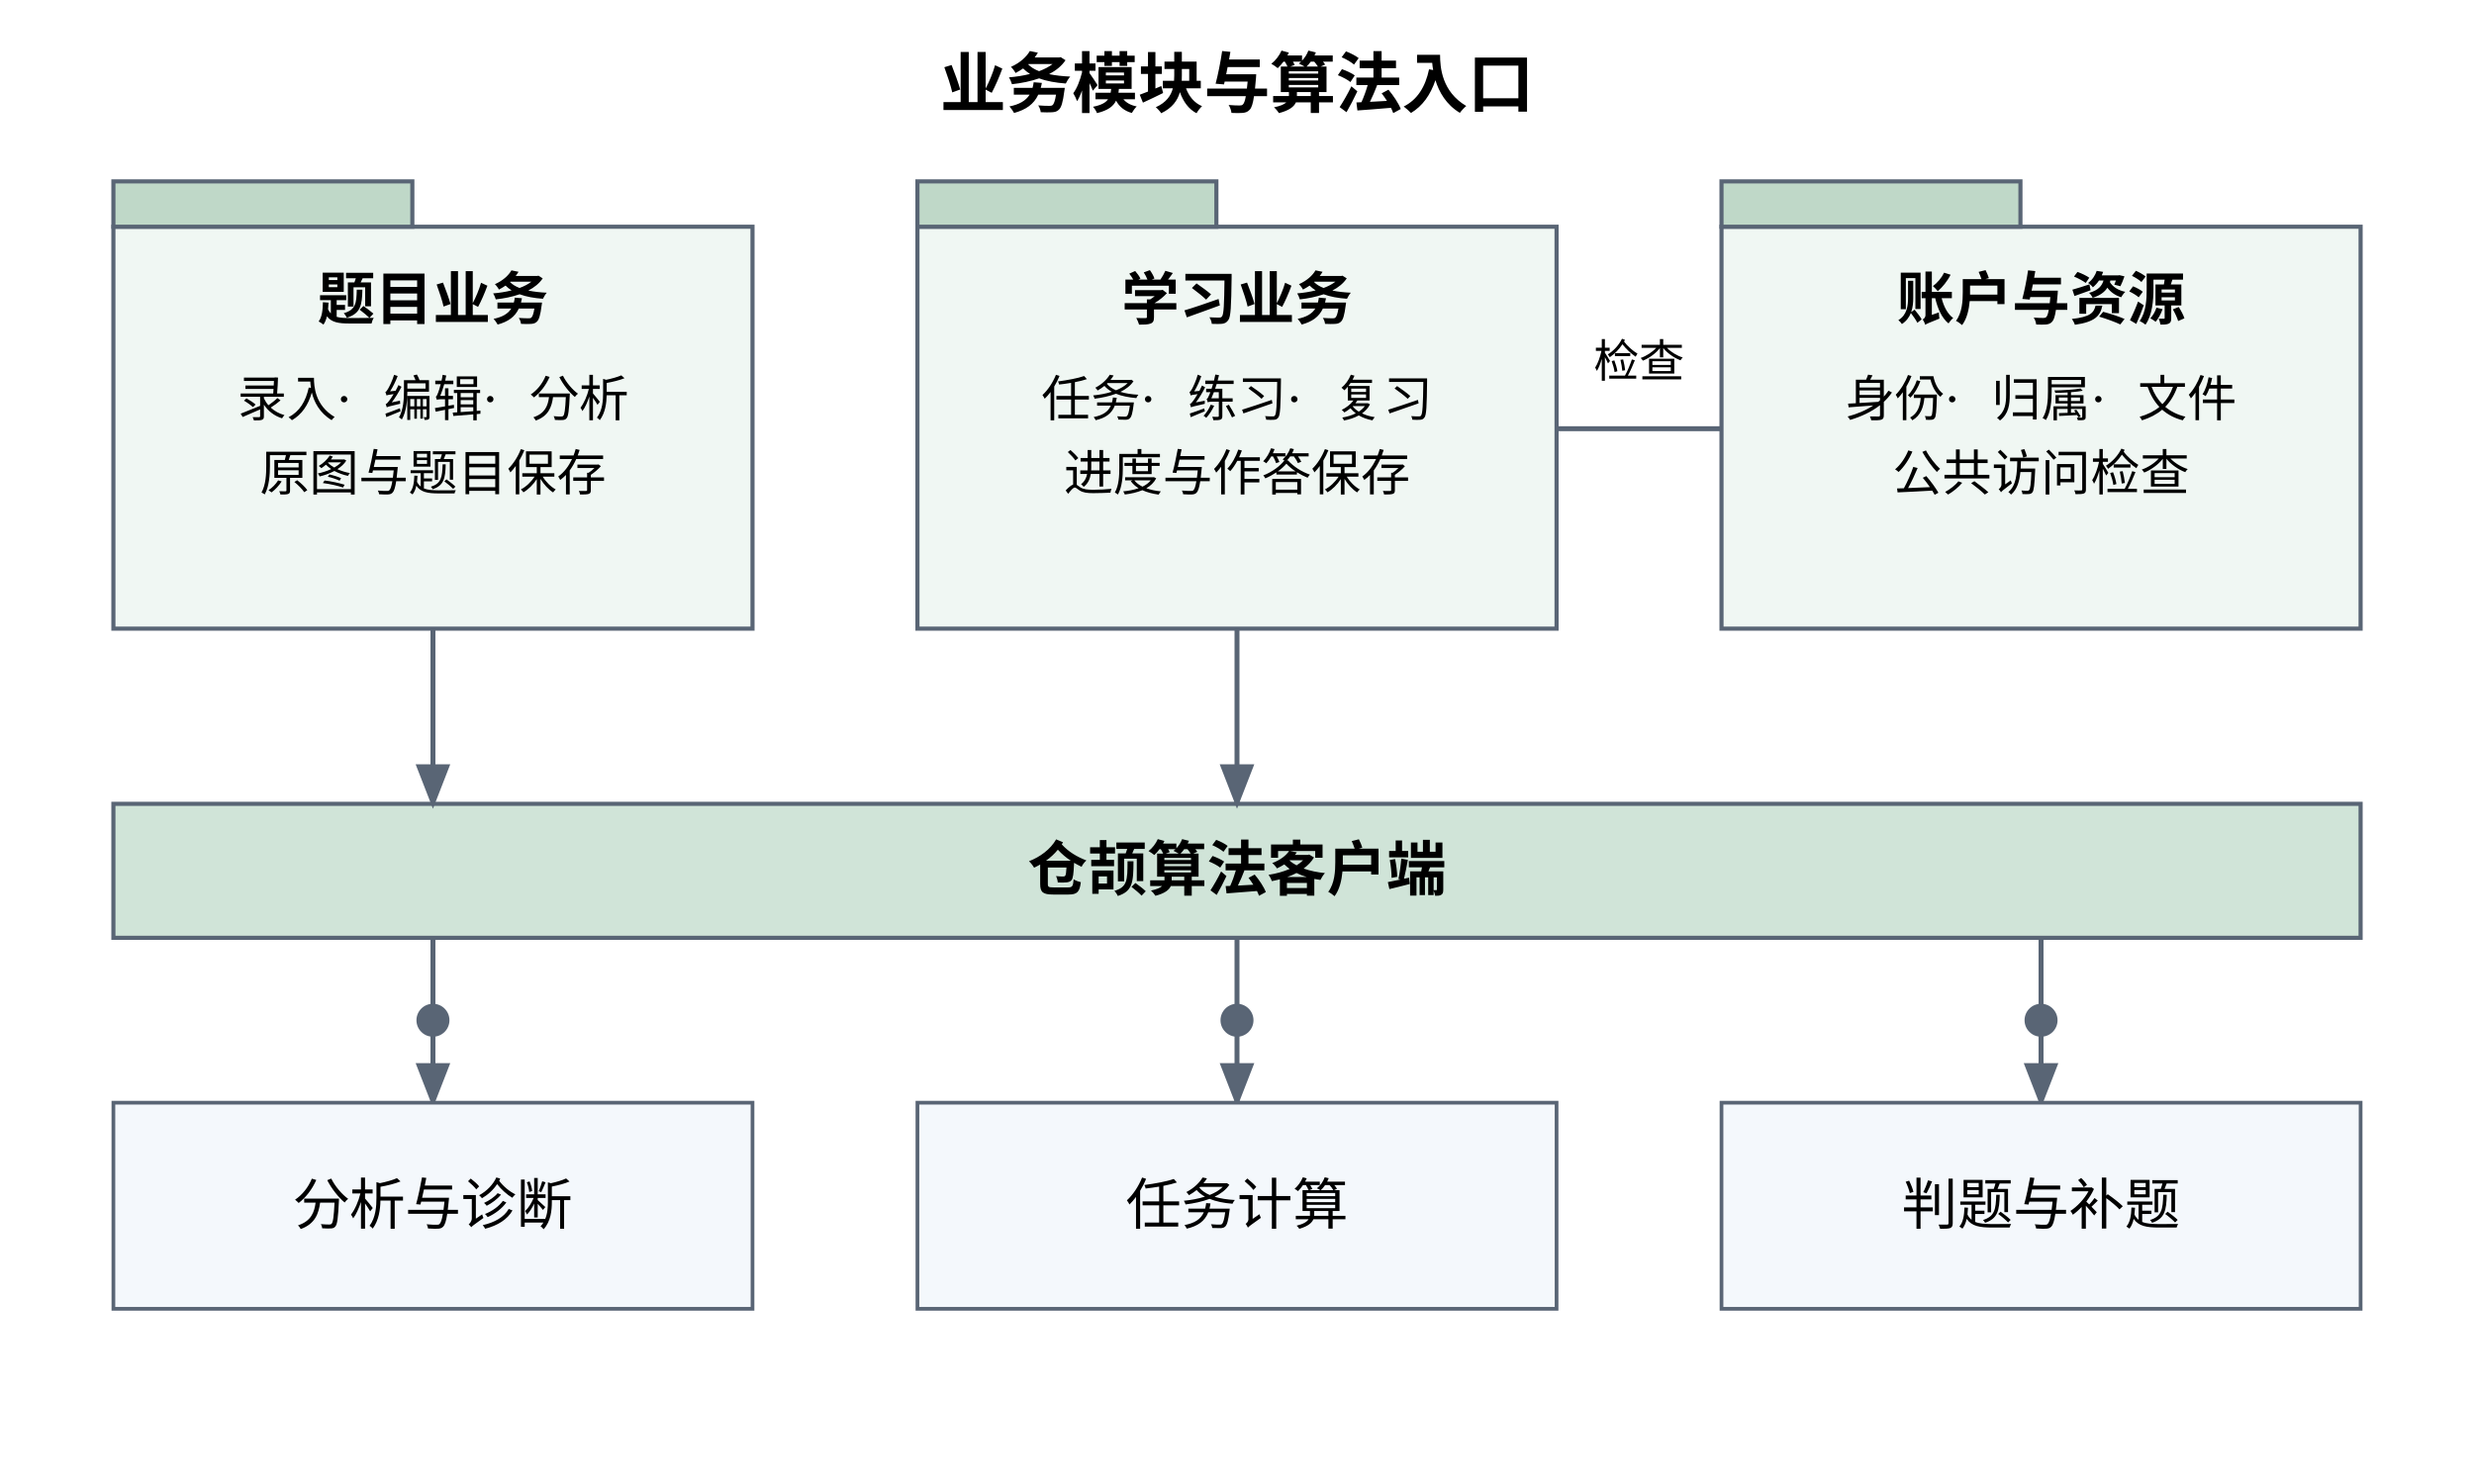
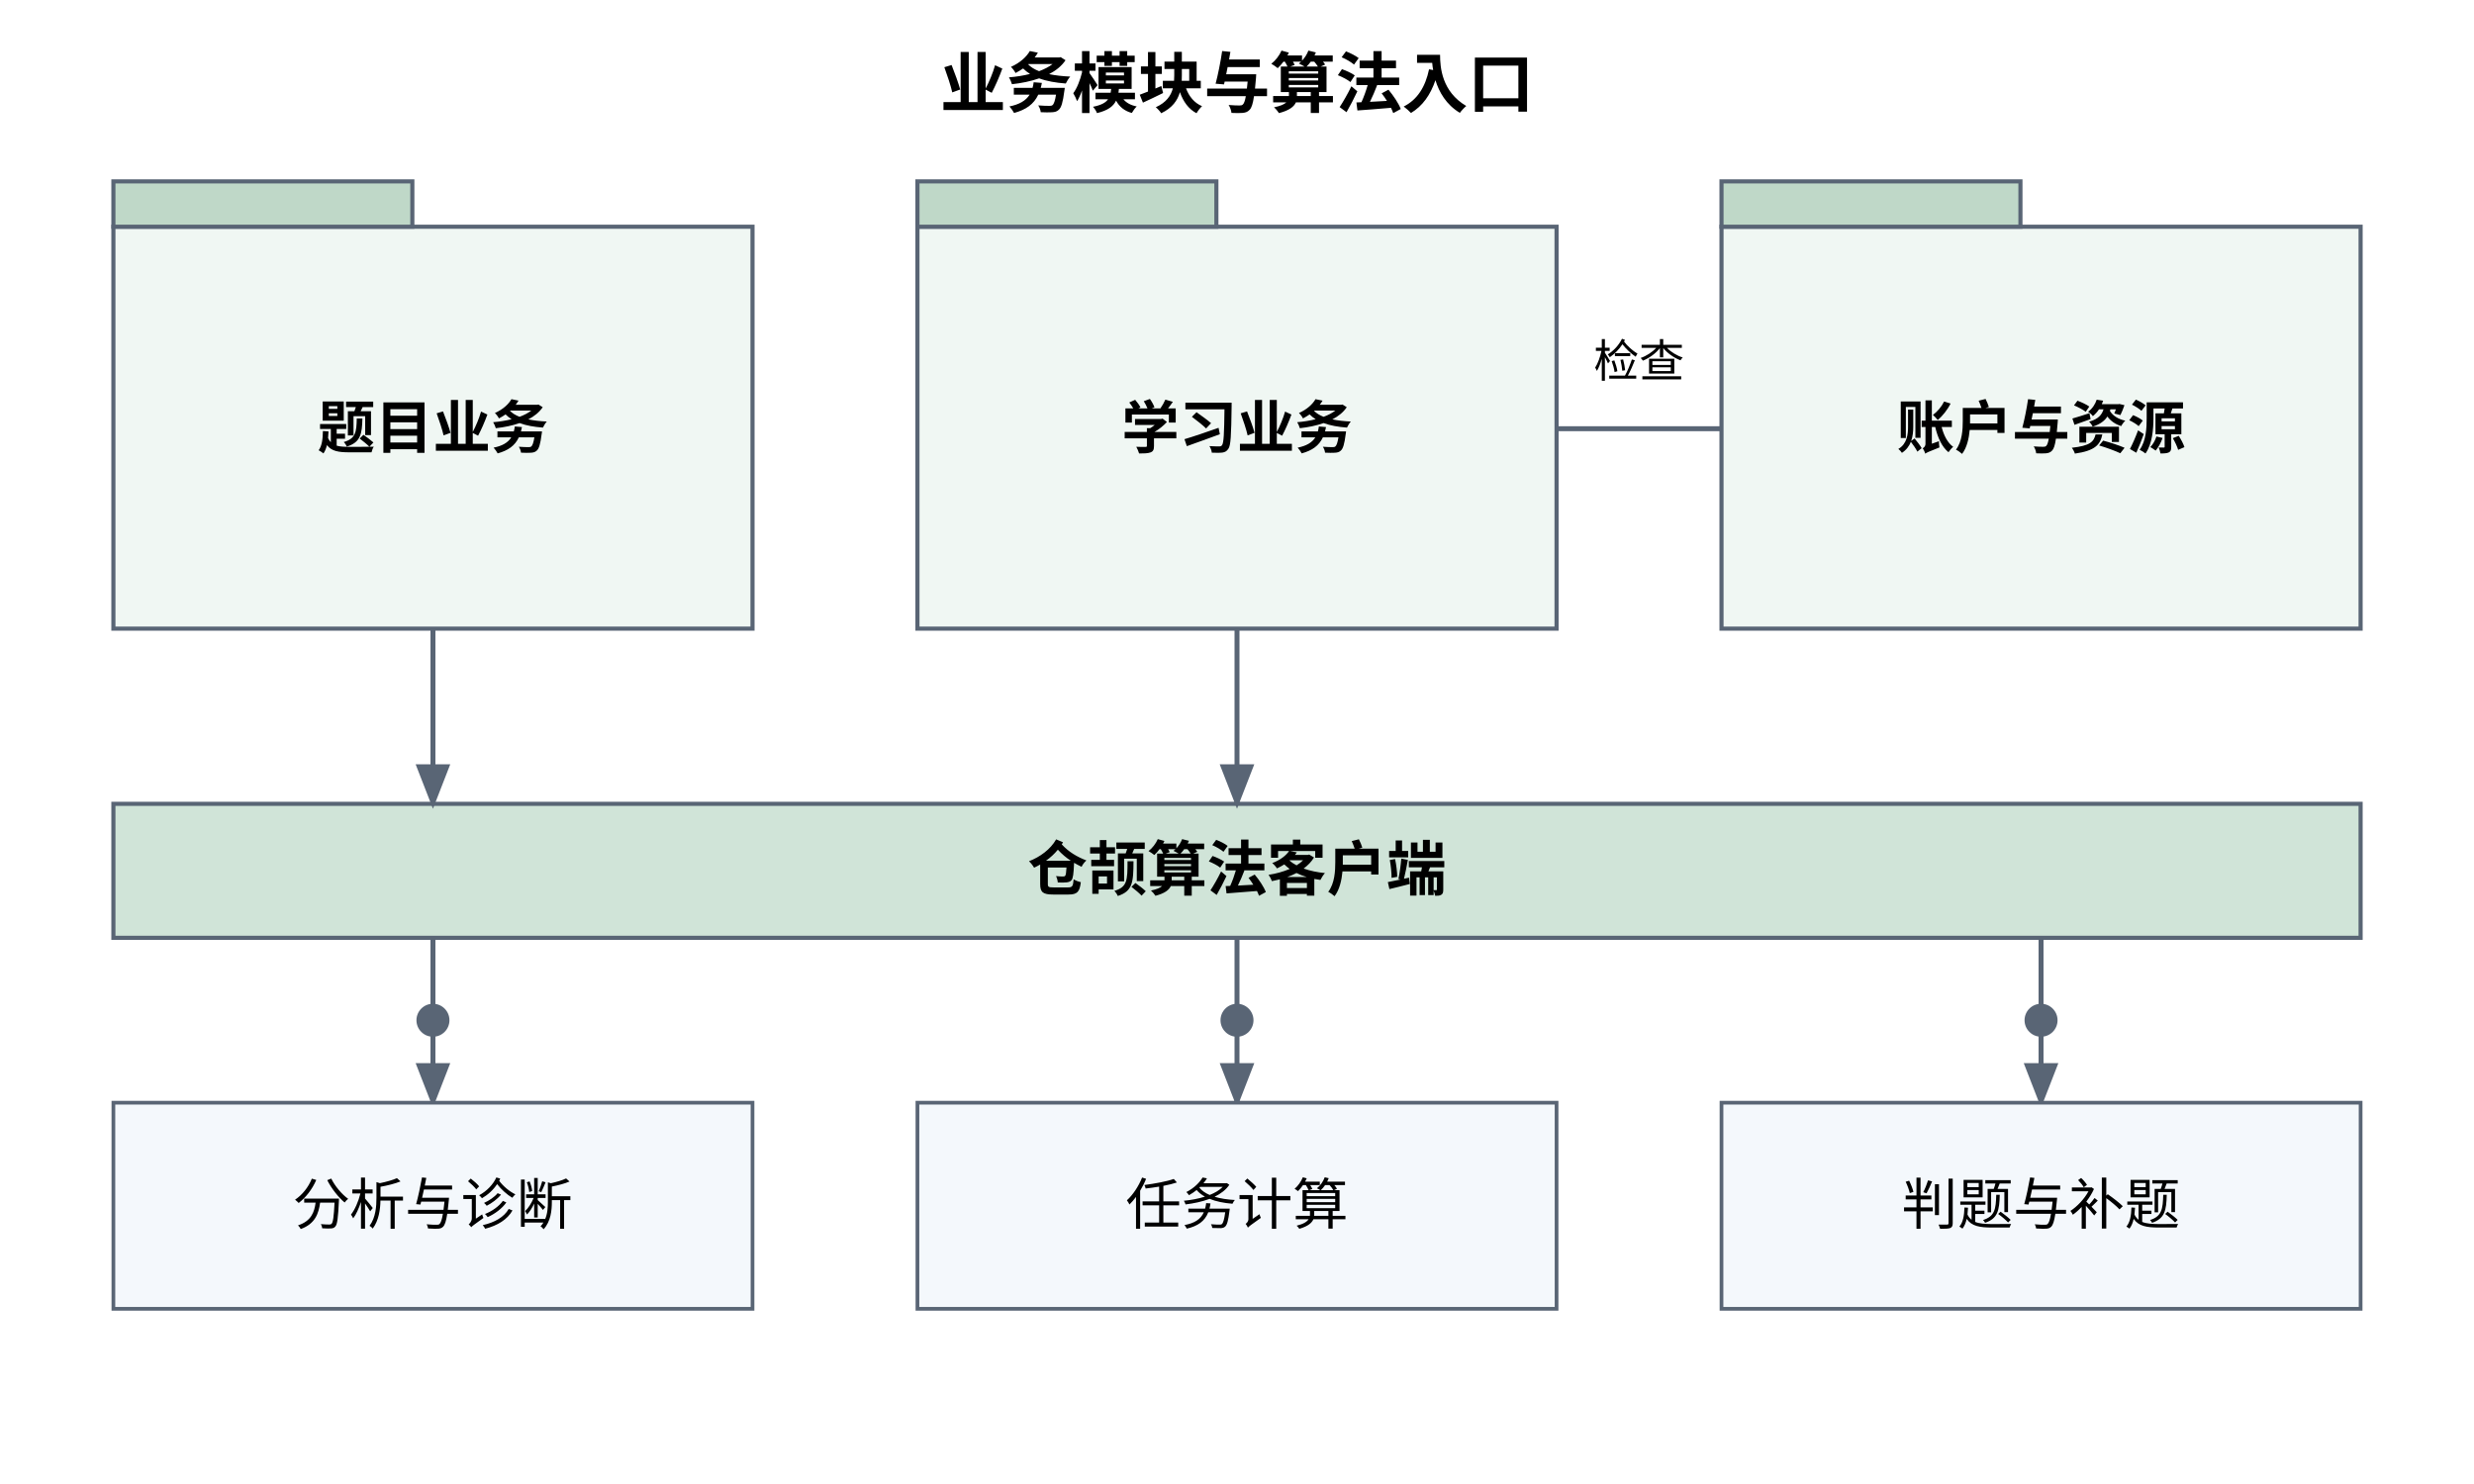
<svg xmlns="http://www.w3.org/2000/svg" width="1200" height="720" viewBox="0 0 1200 720">
  <defs>
    <marker id="arr" markerWidth="9" markerHeight="7" refX="8" refY="3.5" orient="auto">
      <path d="M0,0 L9,3.5 L0,7" fill="#596575" />
    </marker>
  </defs>
  <rect width="1200" height="720" fill="white" />
  <text x="456.00" y="52" fill="#000000" font-family="SimSun" font-size="32" font-weight="700" text-anchor="start">业务模块与算法入口</text>
  <rect x="55" y="110" width="310" height="195" rx="0" fill="#F0F7F3" stroke="#596575" stroke-width="2" />
  <rect x="55" y="88" width="145" height="22" rx="0" fill="#BFD8C8" stroke="#596575" stroke-width="2" />
-   <text x="154.00" y="155" fill="#000000" font-family="SimSun" font-size="28" font-weight="700" text-anchor="start">题目业务</text>
-   <text x="115.11" y="202" fill="#000000" font-family="SimSun" font-size="24" font-weight="400" text-anchor="start">录入</text>
-   <text x="163.11" y="202" fill="#000000" font-family="DejaVu Serif" font-size="24" font-weight="400" text-anchor="start"> · </text>
-   <text x="186.00" y="202" fill="#000000" font-family="SimSun" font-size="24" font-weight="400" text-anchor="start">编辑</text>
-   <text x="234.00" y="202" fill="#000000" font-family="DejaVu Serif" font-size="24" font-weight="400" text-anchor="start"> · </text>
-   <text x="256.89" y="202" fill="#000000" font-family="SimSun" font-size="24" font-weight="400" text-anchor="start">分析</text>
-   <text x="126.00" y="238" fill="#000000" font-family="SimSun" font-size="24" font-weight="400" text-anchor="start">原图与题目保存</text>
+   <text x="154.00" y="217.5" fill="#000000" font-family="SimSun" font-size="28" font-weight="700" text-anchor="start">题目业务</text>
  <rect x="445" y="110" width="310" height="195" rx="0" fill="#F0F7F3" stroke="#596575" stroke-width="2" />
  <rect x="445" y="88" width="145" height="22" rx="0" fill="#BFD8C8" stroke="#596575" stroke-width="2" />
-   <text x="544.00" y="155" fill="#000000" font-family="SimSun" font-size="28" font-weight="700" text-anchor="start">学习业务</text>
-   <text x="505.11" y="202" fill="#000000" font-family="SimSun" font-size="24" font-weight="400" text-anchor="start">任务</text>
-   <text x="553.11" y="202" fill="#000000" font-family="DejaVu Serif" font-size="24" font-weight="400" text-anchor="start"> · </text>
-   <text x="576.00" y="202" fill="#000000" font-family="SimSun" font-size="24" font-weight="400" text-anchor="start">练习</text>
-   <text x="624.00" y="202" fill="#000000" font-family="DejaVu Serif" font-size="24" font-weight="400" text-anchor="start"> · </text>
-   <text x="646.89" y="202" fill="#000000" font-family="SimSun" font-size="24" font-weight="400" text-anchor="start">复习</text>
-   <text x="516.00" y="238" fill="#000000" font-family="SimSun" font-size="24" font-weight="400" text-anchor="start">进度与作答保存</text>
+   <text x="544.00" y="217.5" fill="#000000" font-family="SimSun" font-size="28" font-weight="700" text-anchor="start">学习业务</text>
  <rect x="835" y="110" width="310" height="195" rx="0" fill="#F0F7F3" stroke="#596575" stroke-width="2" />
  <rect x="835" y="88" width="145" height="22" rx="0" fill="#BFD8C8" stroke="#596575" stroke-width="2" />
-   <text x="920.00" y="155" fill="#000000" font-family="SimSun" font-size="28" font-weight="700" text-anchor="start">账户与资源</text>
-   <text x="895.11" y="202" fill="#000000" font-family="SimSun" font-size="24" font-weight="400" text-anchor="start">身份</text>
-   <text x="943.11" y="202" fill="#000000" font-family="DejaVu Serif" font-size="24" font-weight="400" text-anchor="start"> · </text>
-   <text x="966.00" y="202" fill="#000000" font-family="SimSun" font-size="24" font-weight="400" text-anchor="start">归属</text>
-   <text x="1014.00" y="202" fill="#000000" font-family="DejaVu Serif" font-size="24" font-weight="400" text-anchor="start"> · </text>
-   <text x="1036.89" y="202" fill="#000000" font-family="SimSun" font-size="24" font-weight="400" text-anchor="start">文件</text>
-   <text x="918.00" y="238" fill="#000000" font-family="SimSun" font-size="24" font-weight="400" text-anchor="start">公共访问检查</text>
+   <text x="920.00" y="217.5" fill="#000000" font-family="SimSun" font-size="28" font-weight="700" text-anchor="start">账户与资源</text>
  <rect x="55" y="390" width="1090" height="65" rx="0" fill="#D0E4D8" stroke="#596575" stroke-width="2" />
  <text x="498.50" y="432" fill="#000000" font-family="SimSun" font-size="29" font-weight="700" text-anchor="start">仓颉算法客户端</text>
  <path d="M210,305 L210,390" fill="none" stroke="#596575" stroke-width="2.4" marker-end="url(#arr)" />
  <path d="M600,305 L600,390" fill="none" stroke="#596575" stroke-width="2.4" marker-end="url(#arr)" />
  <path d="M835,208 L755,208" fill="none" stroke="#596575" stroke-width="2.4" />
  <text x="773.00" y="183" fill="#000000" font-family="SimSun" font-size="22" font-weight="400" text-anchor="start">检查</text>
  <path d="M210,455 L210,535" fill="none" stroke="#596575" stroke-width="2.4" marker-end="url(#arr)" />
  <circle cx="210" cy="495" r="8" fill="#596575" />
  <rect x="55" y="535" width="310" height="100" rx="0" fill="#F4F8FC" stroke="#596575" stroke-width="1.8" />
  <text x="142.50" y="594.0" fill="#000000" font-family="SimSun" font-size="27" font-weight="400" text-anchor="start">分析与诊断</text>
  <path d="M600,455 L600,535" fill="none" stroke="#596575" stroke-width="2.4" marker-end="url(#arr)" />
  <circle cx="600" cy="495" r="8" fill="#596575" />
  <rect x="445" y="535" width="310" height="100" rx="0" fill="#F4F8FC" stroke="#596575" stroke-width="1.8" />
  <text x="546.00" y="594.0" fill="#000000" font-family="SimSun" font-size="27" font-weight="400" text-anchor="start">任务计算</text>
  <path d="M990,455 L990,535" fill="none" stroke="#596575" stroke-width="2.4" marker-end="url(#arr)" />
  <circle cx="990" cy="495" r="8" fill="#596575" />
  <rect x="835" y="535" width="310" height="100" rx="0" fill="#F4F8FC" stroke="#596575" stroke-width="1.8" />
  <text x="922.50" y="594.0" fill="#000000" font-family="SimSun" font-size="27" font-weight="400" text-anchor="start">判题与补题</text>
</svg>
